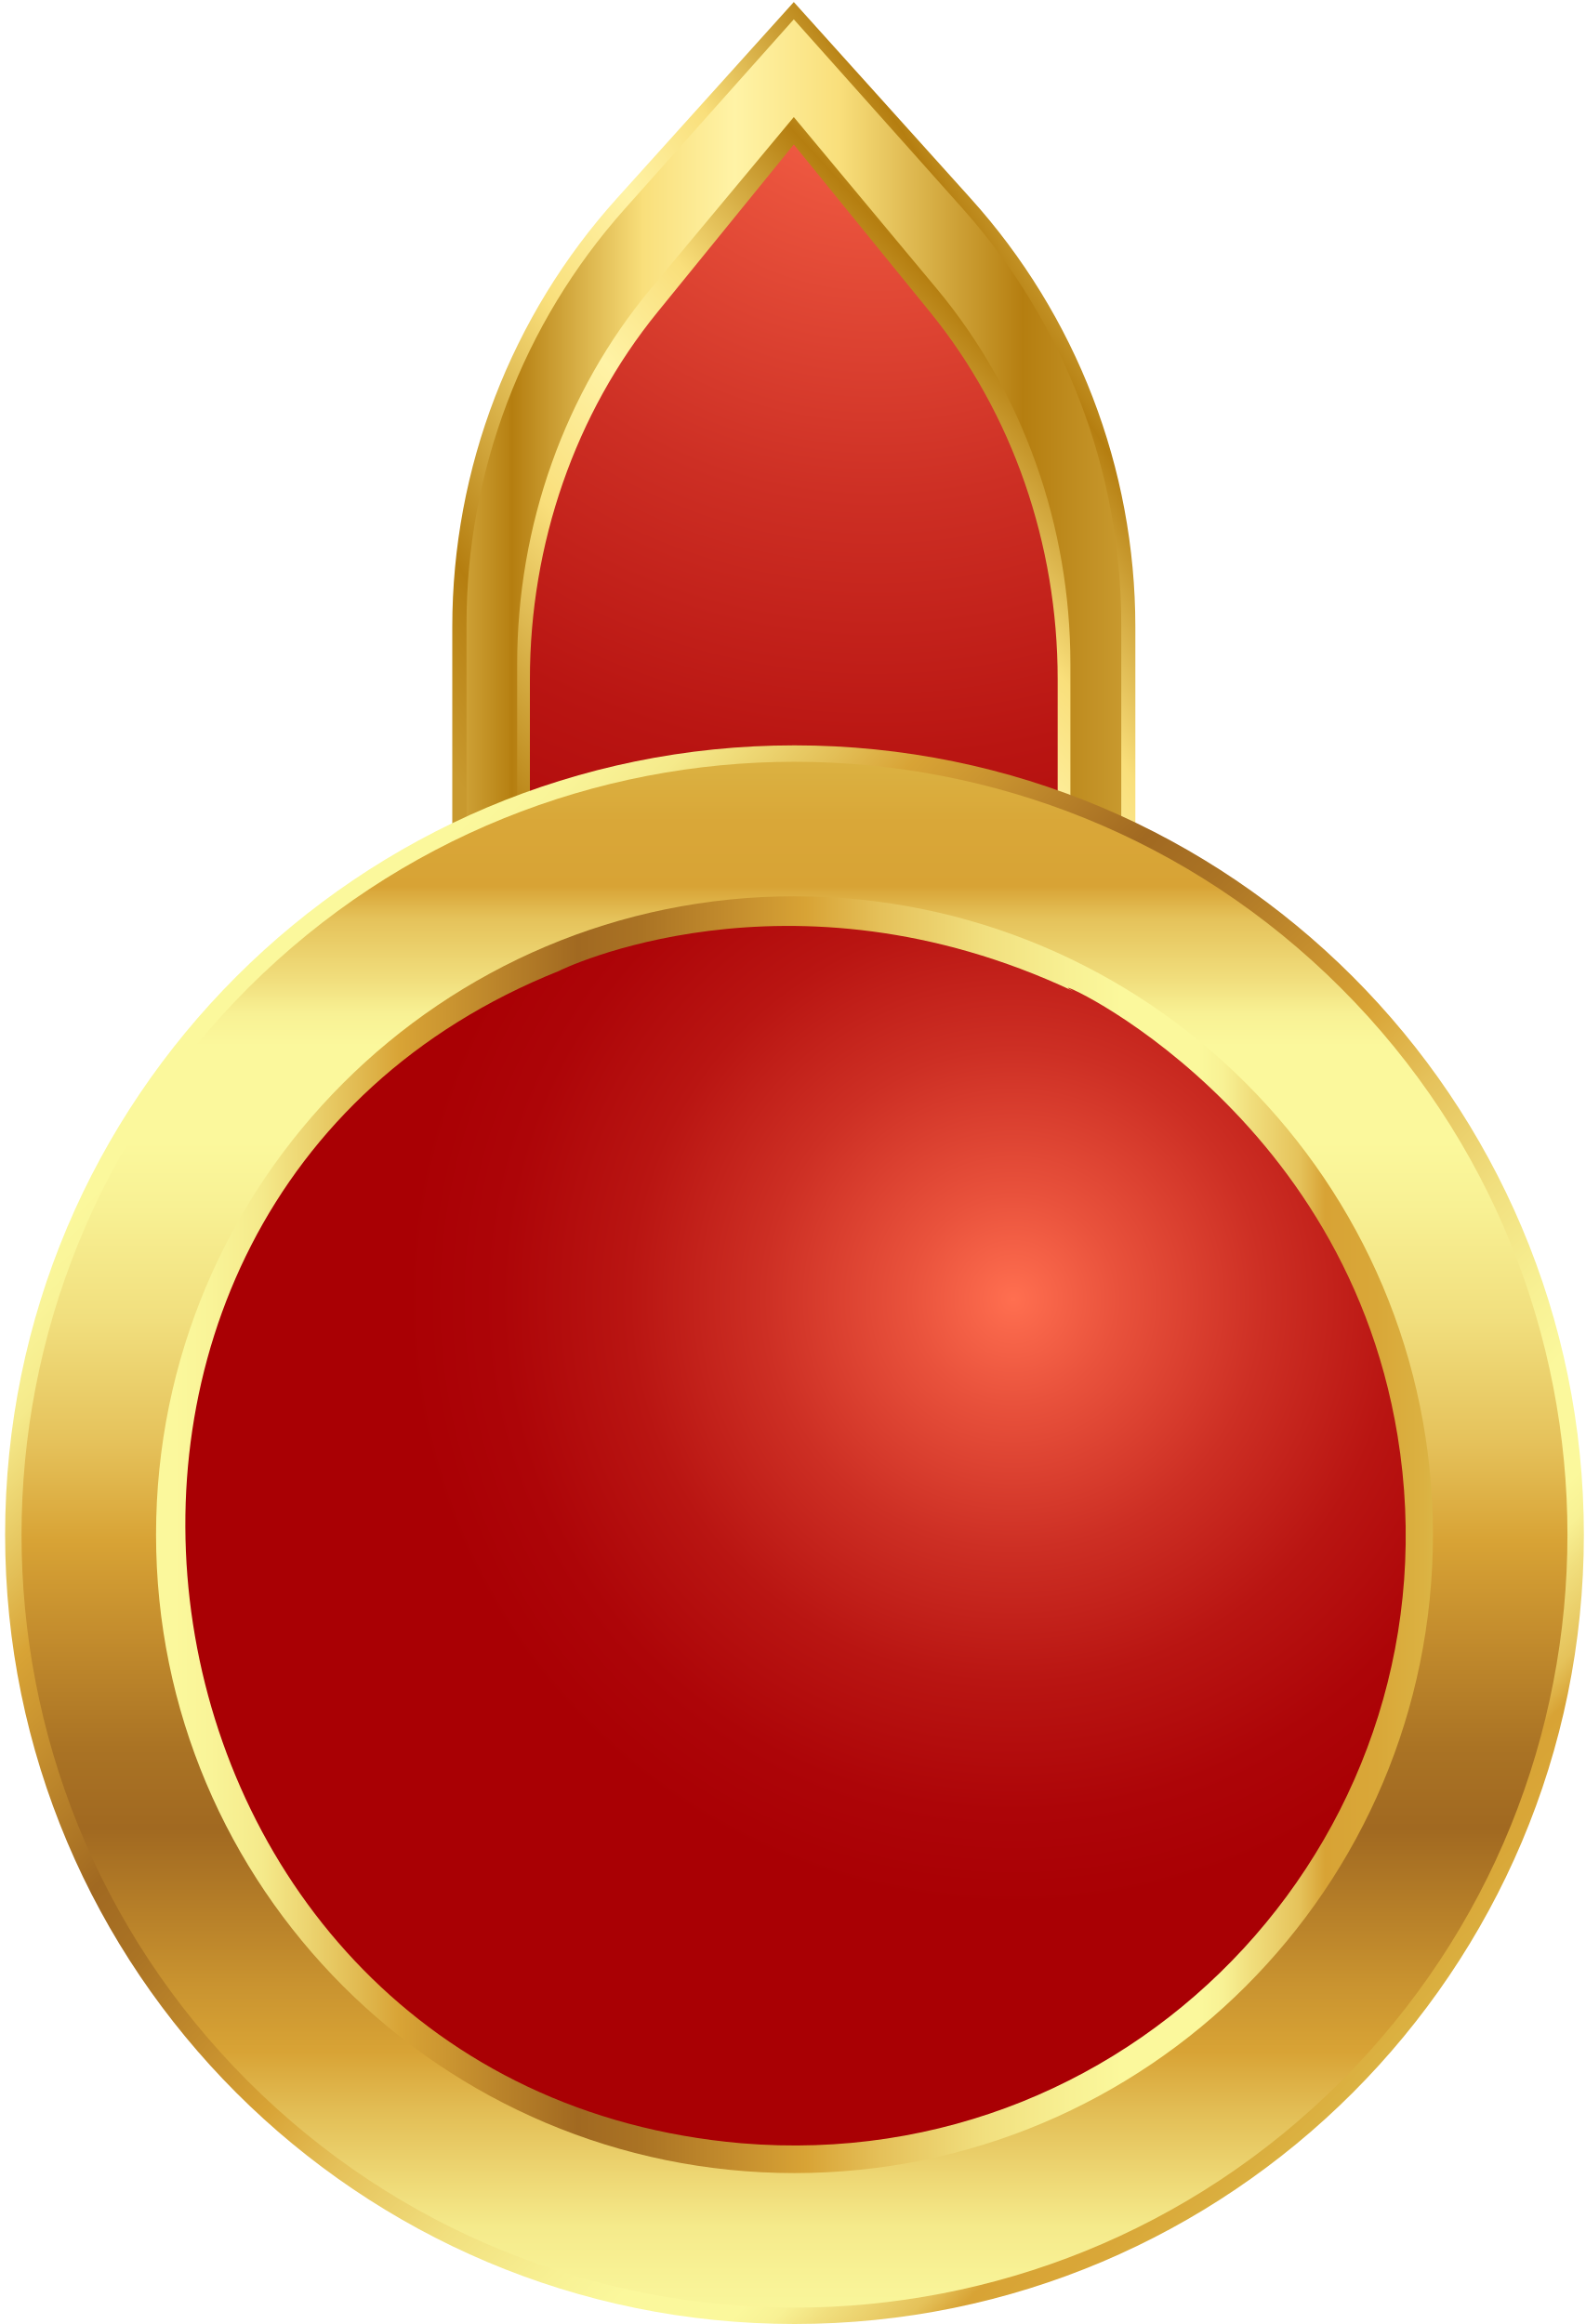
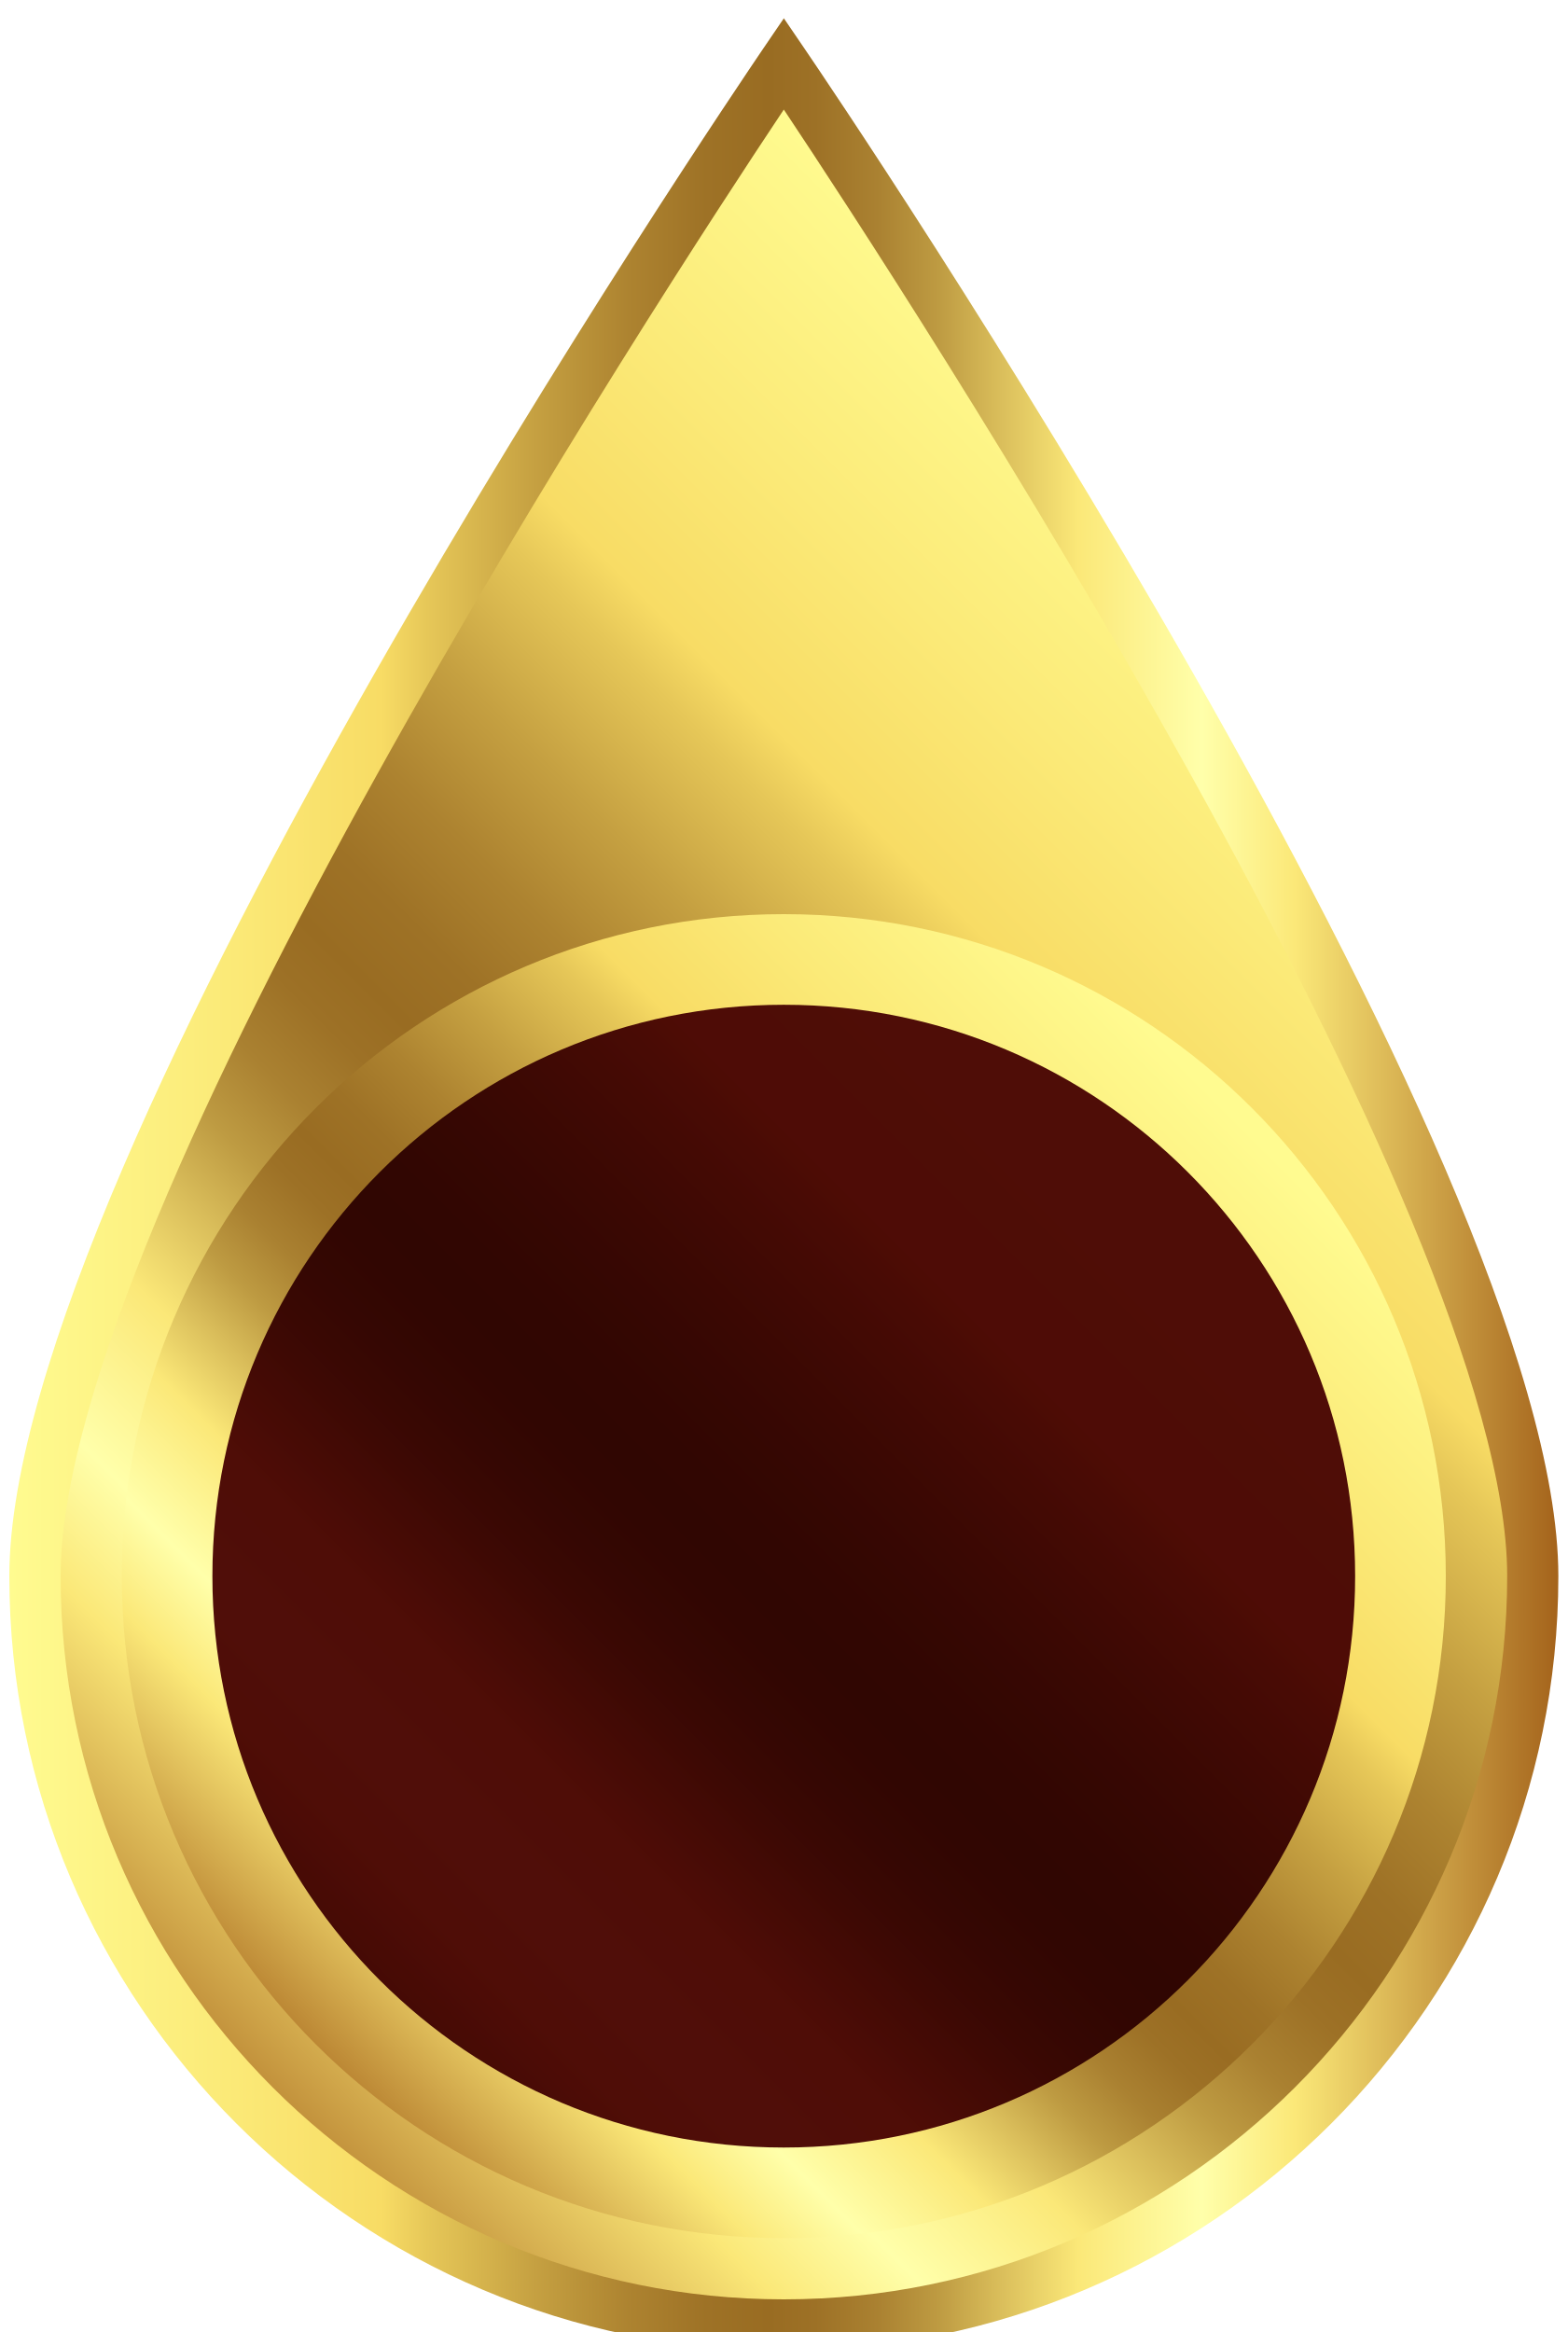
- <svg xmlns="http://www.w3.org/2000/svg" xmlns:xlink="http://www.w3.org/1999/xlink" id="圖層_1" data-name="圖層 1" viewBox="0 0 341.01 500">
+ <svg xmlns="http://www.w3.org/2000/svg" xmlns:xlink="http://www.w3.org/1999/xlink" viewBox="0 0 336.13 500">
  <defs>
-     <style>.cls-1{fill:url(#linear-gradient);}.cls-2{fill:url(#linear-gradient-2);}.cls-3{fill:url(#linear-gradient-3);}.cls-4{fill:url(#radial-gradient);}.cls-5{fill:url(#linear-gradient-4);}.cls-6{fill:url(#linear-gradient-5);}.cls-7{fill:url(#linear-gradient-6);}.cls-8{fill:url(#radial-gradient-2);}</style>
-     <linearGradient id="linear-gradient" x1="108.37" y1="183.42" x2="249.47" y2="92.81" gradientUnits="userSpaceOnUse">
-       <stop offset="0" stop-color="#c8992e" />
-       <stop offset="0.15" stop-color="#b57e10" />
-       <stop offset="0.43" stop-color="#f9df7b" />
-       <stop offset="0.59" stop-color="#fff3a6" />
-       <stop offset="0.73" stop-color="#f9df7b" />
-       <stop offset="0.93" stop-color="#b57e10" />
-       <stop offset="0.94" stop-color="#b98416" />
-       <stop offset="1" stop-color="#cda035" />
+     <style>.cls-1{isolation:isolate;}.cls-2{fill:url(#linear-gradient);}.cls-3{fill:url(#linear-gradient-2);}.cls-4{fill:url(#linear-gradient-3);}.cls-5{fill:#500e0e;mix-blend-mode:multiply;}</style>
+     <linearGradient id="linear-gradient" x1="302.24" y1="155.16" x2="17.05" y2="440.35" gradientUnits="userSpaceOnUse">
+       <stop offset="0" stop-color="#fffb90" />
+       <stop offset="0.14" stop-color="#fbea78" />
+       <stop offset="0.24" stop-color="#f8dc65" />
+       <stop offset="0.27" stop-color="#e6c758" />
+       <stop offset="0.34" stop-color="#c5a041" />
+       <stop offset="0.4" stop-color="#ad8330" />
+       <stop offset="0.45" stop-color="#9e7226" />
+       <stop offset="0.49" stop-color="#996c22" />
+       <stop offset="0.52" stop-color="#9d7126" />
+       <stop offset="0.56" stop-color="#aa8131" />
+       <stop offset="0.6" stop-color="#be9b42" />
+       <stop offset="0.64" stop-color="#dabe5b" />
+       <stop offset="0.69" stop-color="#fbe878" />
+       <stop offset="0.77" stop-color="#ffa" />
+       <stop offset="0.83" stop-color="#fbe878" />
+       <stop offset="1" stop-color="#a4631b" />
    </linearGradient>
-     <linearGradient id="linear-gradient-2" x1="-1539.93" y1="-2806.63" x2="-1399.05" y2="-2806.63" gradientTransform="translate(-1298.72 -2686.88) rotate(180)" xlink:href="#linear-gradient" />
-     <linearGradient id="linear-gradient-3" x1="107.26" y1="215.69" x2="244.57" y2="89.07" xlink:href="#linear-gradient" />
-     <radialGradient id="radial-gradient" cx="188.4" cy="2.79" r="254.67" gradientUnits="userSpaceOnUse">
-       <stop offset="0" stop-color="#ff6f50" />
-       <stop offset="0.17" stop-color="#e9523c" />
-       <stop offset="0.41" stop-color="#cd2f24" />
-       <stop offset="0.63" stop-color="#b91512" />
-       <stop offset="0.84" stop-color="#ad0508" />
-       <stop offset="1" stop-color="#a90004" />
-     </radialGradient>
-     <linearGradient id="linear-gradient-4" x1="58.41" y1="217.67" x2="293.06" y2="452.32" gradientUnits="userSpaceOnUse">
-       <stop offset="0" stop-color="#fbf89c" />
-       <stop offset="0.03" stop-color="#f9f498" />
-       <stop offset="0.07" stop-color="#f5ea8b" />
-       <stop offset="0.1" stop-color="#eed875" />
-       <stop offset="0.14" stop-color="#e3bf57" />
-       <stop offset="0.18" stop-color="#d8a335" />
-       <stop offset="0.22" stop-color="#ca9430" />
-       <stop offset="0.31" stop-color="#a56d22" />
-       <stop offset="0.32" stop-color="#a16921" />
-       <stop offset="0.37" stop-color="#aa7324" />
-       <stop offset="0.44" stop-color="#c38c2d" />
-       <stop offset="0.5" stop-color="#d8a335" />
-       <stop offset="0.56" stop-color="#e5c15a" />
-       <stop offset="0.64" stop-color="#f1df7e" />
-       <stop offset="0.71" stop-color="#f8f194" />
-       <stop offset="0.75" stop-color="#fbf89c" />
-       <stop offset="0.81" stop-color="#fbf89c" />
-       <stop offset="0.83" stop-color="#f8f194" />
-       <stop offset="0.85" stop-color="#f1df7e" />
-       <stop offset="0.89" stop-color="#e5c25a" />
-       <stop offset="0.91" stop-color="#d8a335" />
-       <stop offset="0.95" stop-color="#d9a738" />
-       <stop offset="0.99" stop-color="#dbb242" />
-       <stop offset="1" stop-color="#dcb949" />
-     </linearGradient>
-     <linearGradient id="linear-gradient-5" x1="170.92" y1="503.18" x2="170.92" y2="159.75" gradientTransform="translate(283.53 -24.15) rotate(45)" xlink:href="#linear-gradient-4" />
-     <linearGradient id="linear-gradient-6" x1="37.15" y1="330.18" x2="309.58" y2="330.18" xlink:href="#linear-gradient-4" />
-     <radialGradient id="radial-gradient-2" cx="218.02" cy="279.5" r="131.21" xlink:href="#radial-gradient" />
+     <linearGradient id="linear-gradient-2" x1="1.99" y1="253.96" x2="334.12" y2="253.96" xlink:href="#linear-gradient" />
+     <linearGradient id="linear-gradient-3" x1="265.75" y1="240.24" x2="58.11" y2="447.88" xlink:href="#linear-gradient" />
  </defs>
-   <path class="cls-1" d="M244.25,239.08V134.82a137.72,137.72,0,0,0-35.5-92.21L170.77.44l-38,42.17A137.76,137.76,0,0,0,97.3,134.82V239.08Z" />
-   <path class="cls-2" d="M241.22,235.35v-101a134.33,134.33,0,0,0-34-89.34L170.77,4.16,134.36,45a134.28,134.28,0,0,0-34,89.34v101Z" />
-   <path class="cls-3" d="M230.28,234.17v-91.3c0-29.78-10.23-58.52-28.75-80.75L170.77,25.19,140,62.12c-18.51,22.23-28.74,51-28.74,80.75v91.3Z" />
-   <path class="cls-4" d="M227.54,235.35V146.11c0-29.1-9.76-57.2-27.42-78.93L170.77,31.09,141.43,67.18C123.77,88.91,114,117,114,146.11v89.24Z" />
-   <circle class="cls-5" cx="170.92" cy="330.18" r="169.82" />
-   <circle class="cls-6" cx="170.92" cy="330.18" r="166.29" transform="translate(-183.41 217.57) rotate(-45)" />
-   <circle class="cls-7" cx="170.92" cy="330.18" r="137.35" />
-   <path class="cls-8" d="M300.66,308.88c-12.09-74-80.25-101.2-69.83-95.67-61.18-28.75-110.76-4.31-110.58-4.31-126,50.34-97,240.32,39.19,252.21C245.64,468.38,314.42,392.86,300.66,308.88Z" />
+   <g class="cls-1">
+     <g id="圖層_1" data-name="圖層 1">
+       <path class="cls-2" d="M328.64,337.94a160.59,160.59,0,0,1-321.17,0c0-88.69,160.59-324.28,160.59-324.28S328.64,249.25,328.64,337.94Z" />
+       <path class="cls-3" d="M168.06,504C76.49,504,2,429.5,2,337.94c0-89.35,155-317.69,161.54-327.37l4.53-6.65,4.53,6.65c6.6,9.68,161.53,238,161.53,327.37C334.12,429.5,259.63,504,168.06,504Zm0-480.51C142,62.56,13,260.23,13,337.94,13,423.46,82.53,493,168.06,493s155.1-69.57,155.1-155.09C323.16,260.22,194.09,62.56,168.06,23.49Z" />
+       <path class="cls-4" d="M310,337.94A141.94,141.94,0,1,1,168.06,196,141.94,141.94,0,0,1,310,337.94Z" />
+       <path class="cls-5" d="M290.56,337.94a122.51,122.51,0,1,1-122.5-122.51A122.5,122.5,0,0,1,290.56,337.94Z" />
+     </g>
+   </g>
</svg>
